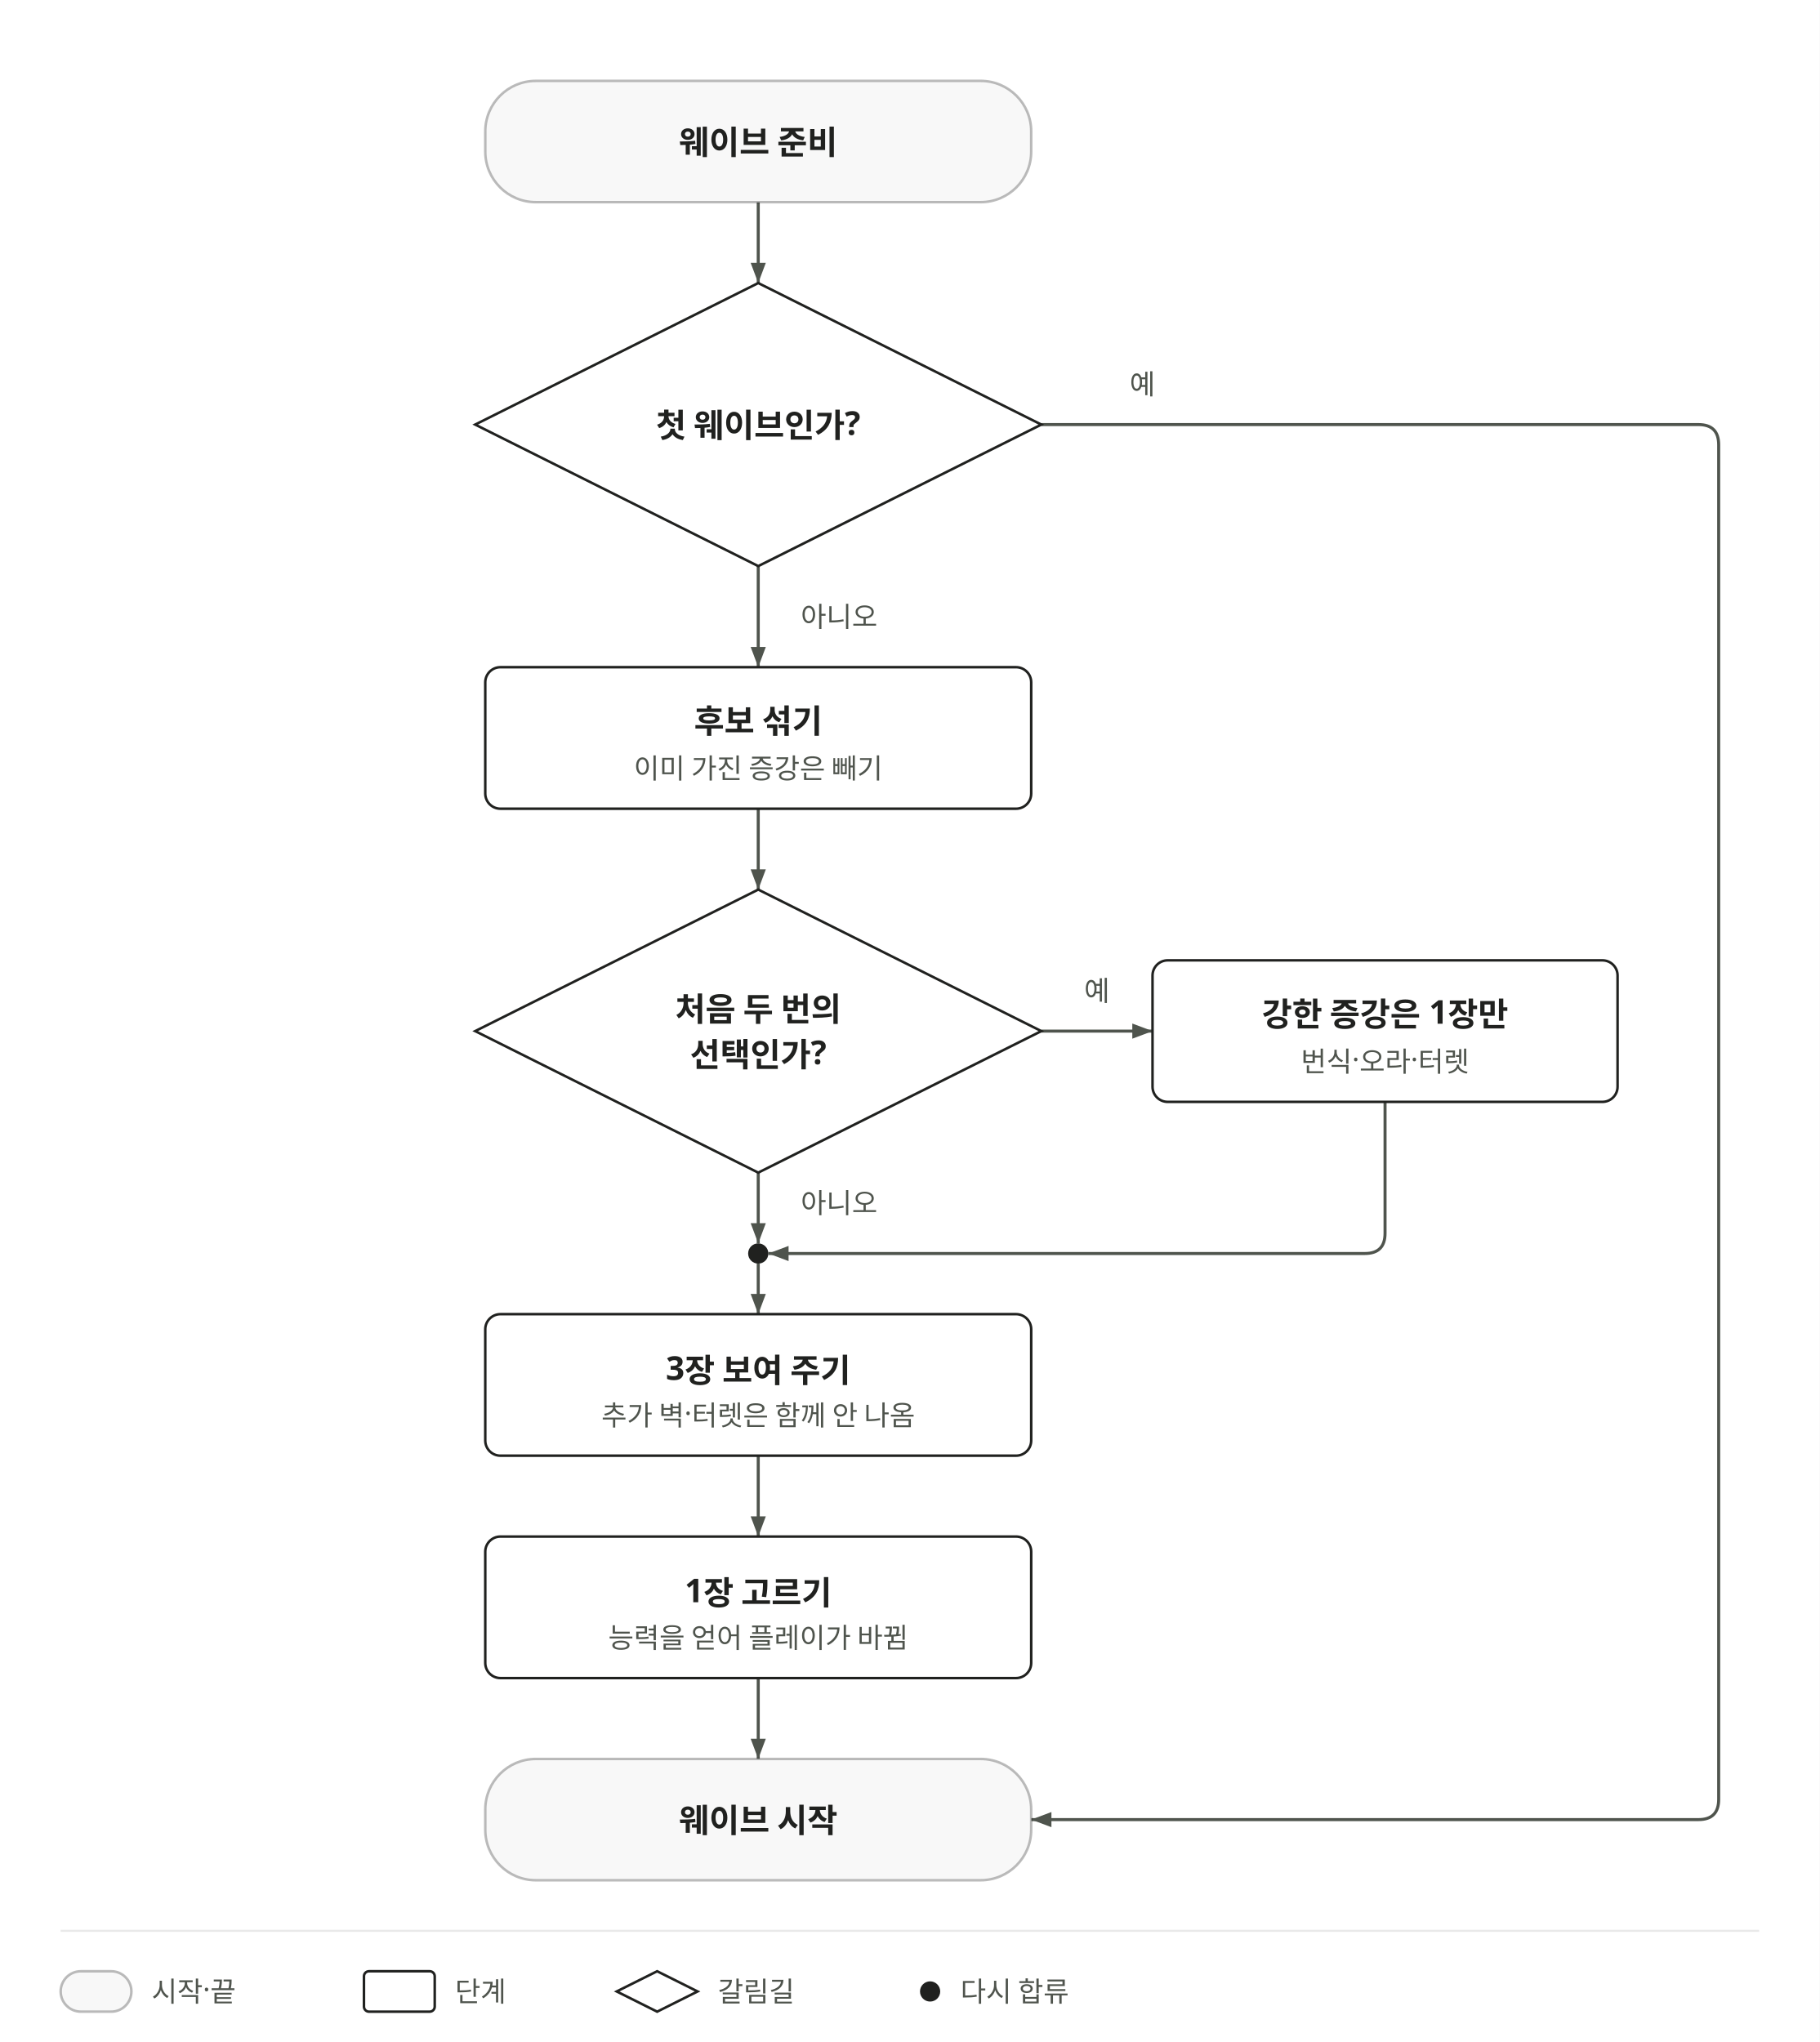
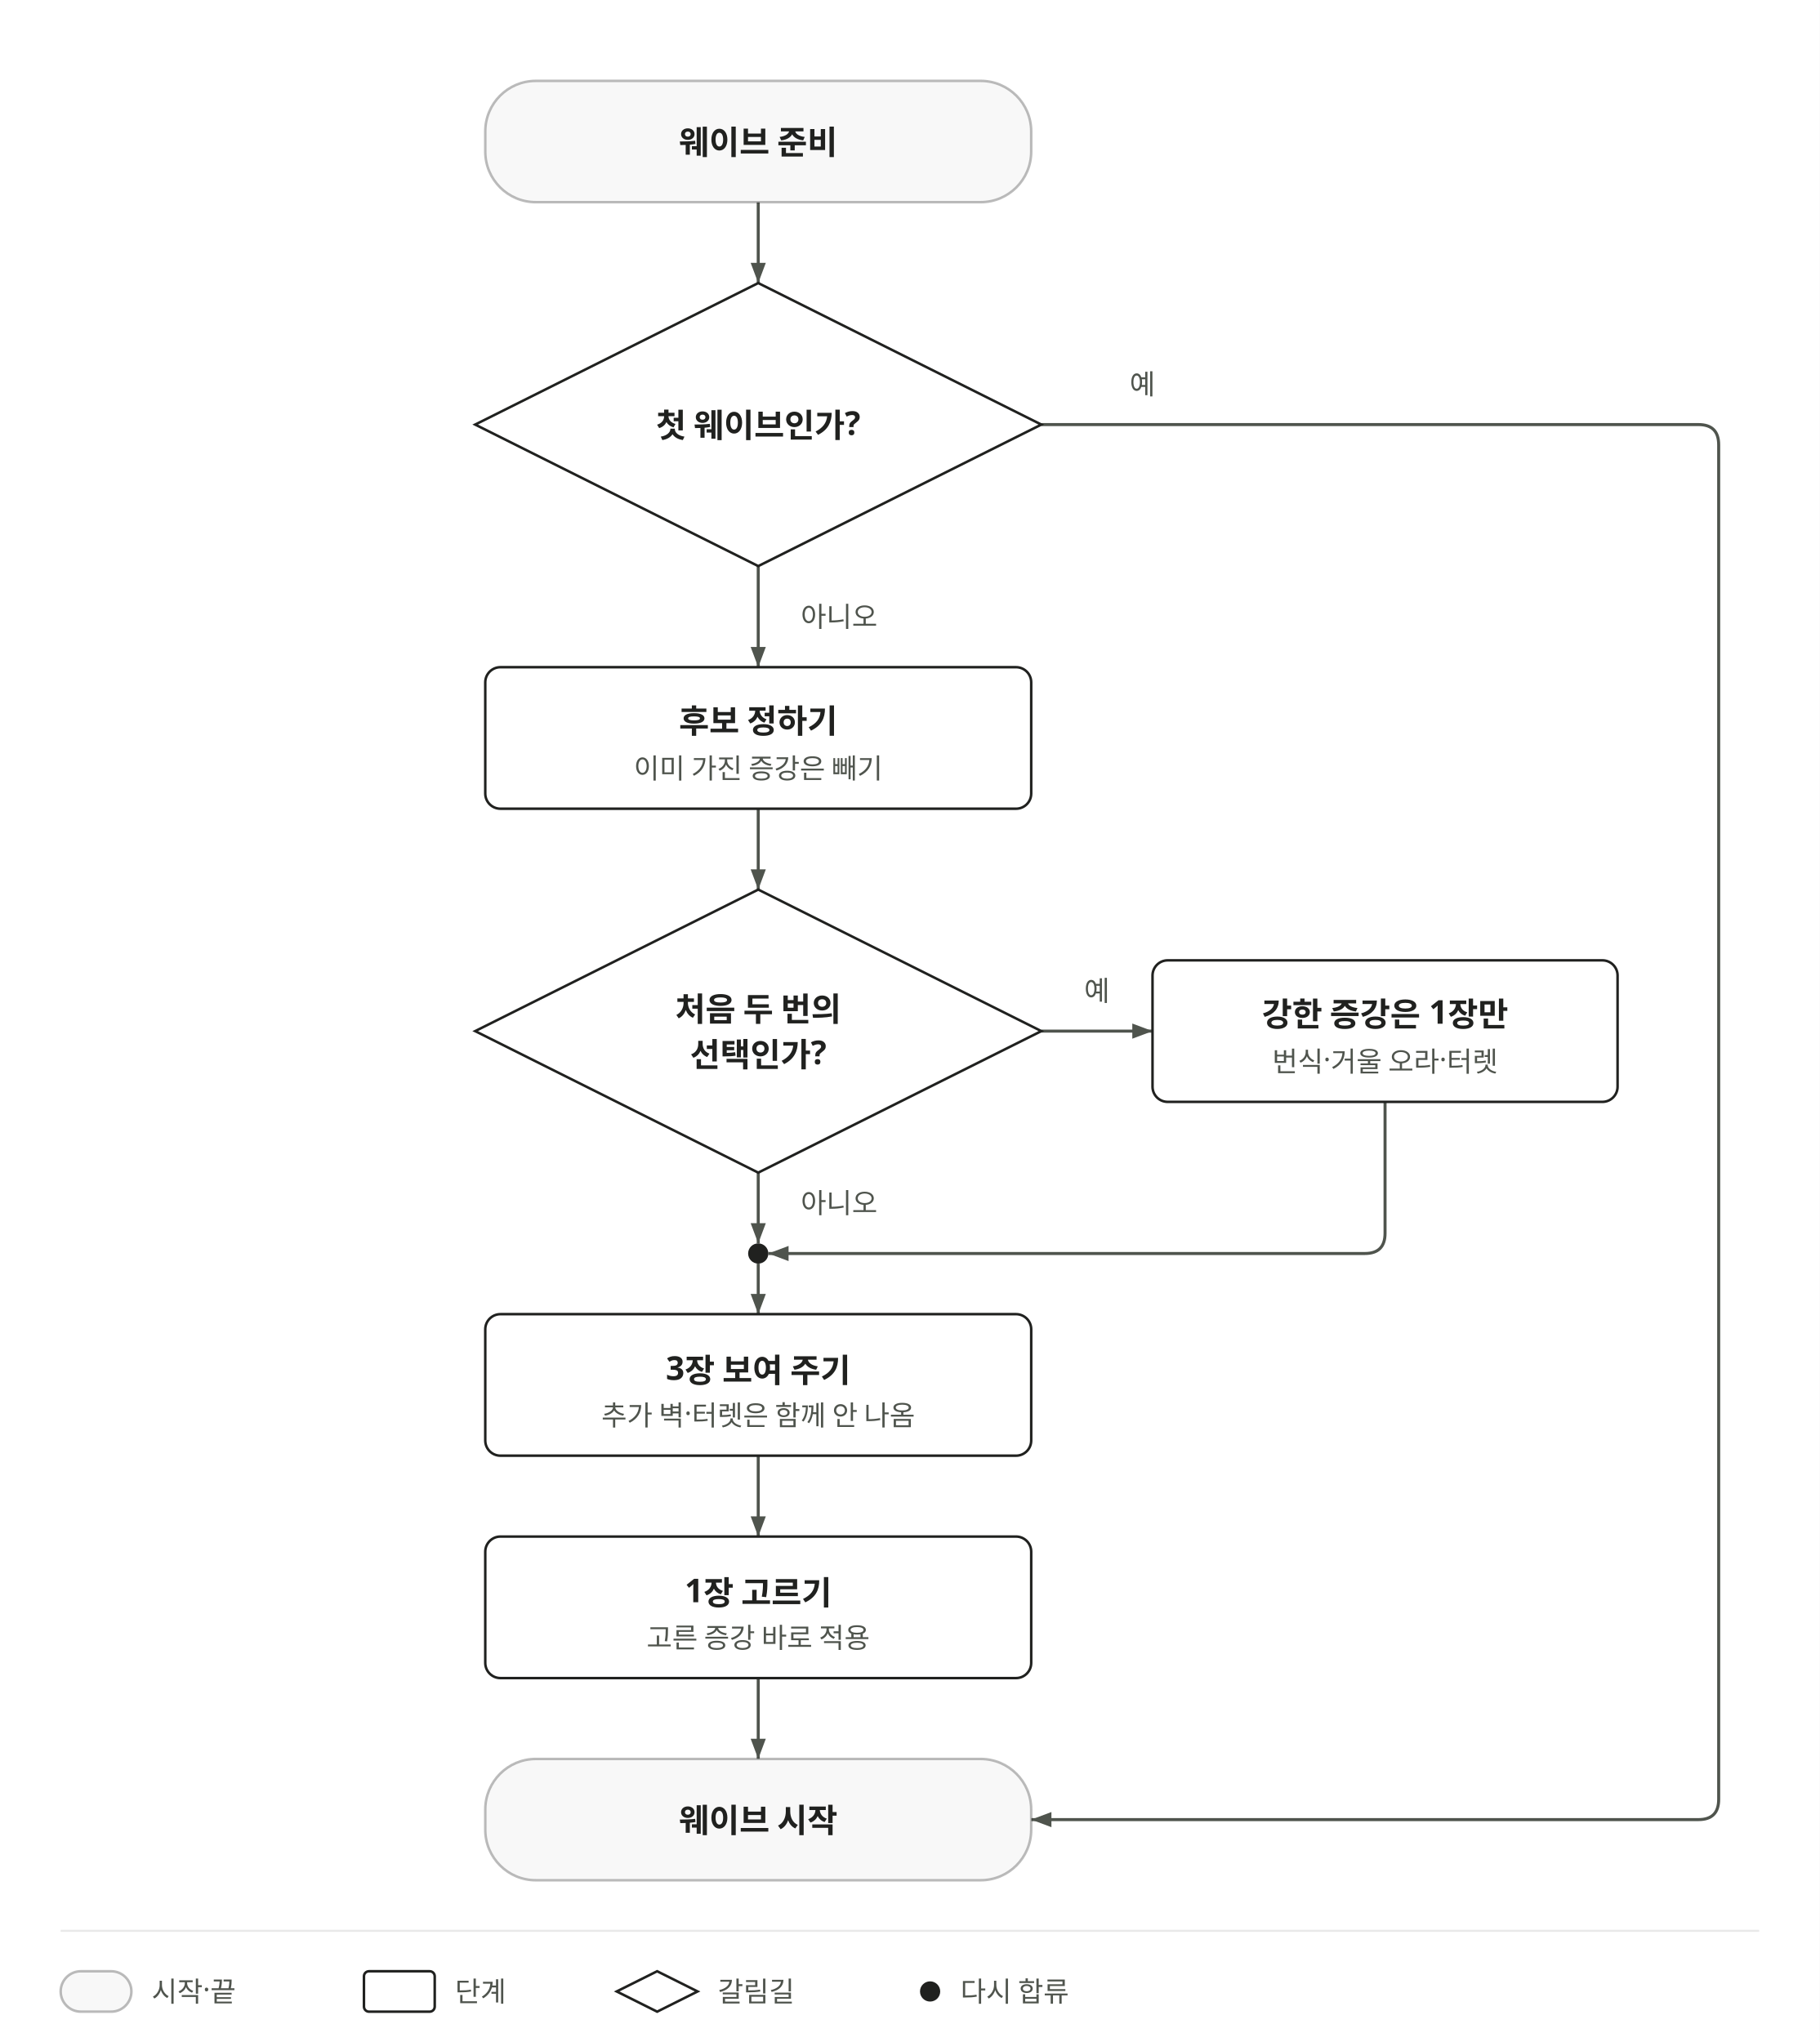
<svg xmlns="http://www.w3.org/2000/svg" viewBox="0 0 720 808">
  <rect width="100%" height="100%" fill="#ffffff" />
  <path d="M300,80 L300,112" fill="none" stroke="#4f544d" stroke-width="1.2" />
  <polygon points="300,112 297,104 303,104" fill="#4f544d" />
  <path d="M412,168 L672,168 Q680,168 680,176 L680,712 Q680,720 672,720 L408,720" fill="none" stroke="#4f544d" stroke-width="1.2" />
  <polygon points="408,720 416,717 416,723" fill="#4f544d" />
  <path d="M300,224 L300,264" fill="none" stroke="#4f544d" stroke-width="1.2" />
  <polygon points="300,264 297,256 303,256" fill="#4f544d" />
  <path d="M300,320 L300,352" fill="none" stroke="#4f544d" stroke-width="1.2" />
  <polygon points="300,352 297,344 303,344" fill="#4f544d" />
  <path d="M412,408 L456,408" fill="none" stroke="#4f544d" stroke-width="1.2" />
  <polygon points="456,408 448,405 448,411" fill="#4f544d" />
  <path d="M300,464 L300,492" fill="none" stroke="#4f544d" stroke-width="1.2" />
  <polygon points="300,492 297,484 303,484" fill="#4f544d" />
  <path d="M548,436 L548,488 Q548,496 540,496 L304,496" fill="none" stroke="#4f544d" stroke-width="1.2" />
  <polygon points="304,496 312,493 312,499" fill="#4f544d" />
  <path d="M300,500 L300,520" fill="none" stroke="#4f544d" stroke-width="1.2" />
  <polygon points="300,520 297,512 303,512" fill="#4f544d" />
  <path d="M300,576 L300,608" fill="none" stroke="#4f544d" stroke-width="1.2" />
  <polygon points="300,608 297,600 303,600" fill="#4f544d" />
  <path d="M300,664 L300,696" fill="none" stroke="#4f544d" stroke-width="1.2" />
  <polygon points="300,696 297,688 303,688" fill="#4f544d" />
  <rect x="440" y="144" width="24" height="16" rx="2" fill="#ffffff" />
  <text x="452" y="156" fill="#4f544d" font-size="11" font-weight="500" font-family="'Noto Sans KR', 'Apple SD Gothic Neo', 'Malgun Gothic', sans-serif" text-anchor="middle">예</text>
  <rect x="308" y="236" width="48" height="16" rx="2" fill="#ffffff" />
  <text x="332" y="248" fill="#4f544d" font-size="11" font-weight="500" font-family="'Noto Sans KR', 'Apple SD Gothic Neo', 'Malgun Gothic', sans-serif" text-anchor="middle">아니오</text>
  <rect x="422" y="384" width="24" height="16" rx="2" fill="#ffffff" />
  <text x="434" y="396" fill="#4f544d" font-size="11" font-weight="500" font-family="'Noto Sans KR', 'Apple SD Gothic Neo', 'Malgun Gothic', sans-serif" text-anchor="middle">예</text>
  <rect x="308" y="468" width="48" height="16" rx="2" fill="#ffffff" />
  <text x="332" y="480" fill="#4f544d" font-size="11" font-weight="500" font-family="'Noto Sans KR', 'Apple SD Gothic Neo', 'Malgun Gothic', sans-serif" text-anchor="middle">아니오</text>
  <rect x="192" y="32" width="216" height="48" rx="20" fill="#ffffff" />
  <rect x="192" y="32" width="216" height="48" rx="20" fill="rgba(32,33,31,.03)" stroke="rgba(32,33,31,.30)" stroke-width="1" />
  <text x="300" y="61" fill="#20211f" font-size="13" font-weight="800" font-family="'Noto Sans KR', 'Apple SD Gothic Neo', 'Malgun Gothic', sans-serif" text-anchor="middle">웨이브 준비</text>
  <polygon points="300,112 412,168 300,224 188,168" fill="#ffffff" stroke="#20211f" stroke-width="1" />
  <text x="300" y="173" fill="#20211f" font-size="13" font-weight="800" font-family="'Noto Sans KR', 'Apple SD Gothic Neo', 'Malgun Gothic', sans-serif" text-anchor="middle">첫 웨이브인가?</text>
  <rect x="192" y="264" width="216" height="56" rx="6" fill="#ffffff" />
  <rect x="192" y="264" width="216" height="56" rx="6" fill="#ffffff" stroke="#20211f" stroke-width="1" />
-   <text x="300" y="290" fill="#20211f" font-size="13" font-weight="800" font-family="'Noto Sans KR', 'Apple SD Gothic Neo', 'Malgun Gothic', sans-serif" text-anchor="middle">후보 섞기</text>
+   <text x="300" y="290" fill="#20211f" font-size="13" font-weight="800" font-family="'Noto Sans KR', 'Apple SD Gothic Neo', 'Malgun Gothic', sans-serif" text-anchor="middle">후보 정하기</text>
  <text x="300" y="308" fill="#4f544d" font-size="11" font-weight="500" font-family="'Noto Sans KR', 'Apple SD Gothic Neo', 'Malgun Gothic', sans-serif" text-anchor="middle">이미 가진 증강은 빼기</text>
  <polygon points="300,352 412,408 300,464 188,408" fill="#ffffff" stroke="#20211f" stroke-width="1" />
  <text x="300" y="404" fill="#20211f" font-size="13" font-weight="800" font-family="'Noto Sans KR', 'Apple SD Gothic Neo', 'Malgun Gothic', sans-serif" text-anchor="middle">처음 두 번의</text>
  <text x="300" y="422" fill="#20211f" font-size="13" font-weight="800" font-family="'Noto Sans KR', 'Apple SD Gothic Neo', 'Malgun Gothic', sans-serif" text-anchor="middle">선택인가?</text>
  <rect x="456" y="380" width="184" height="56" rx="6" fill="#ffffff" />
  <rect x="456" y="380" width="184" height="56" rx="6" fill="#ffffff" stroke="#20211f" stroke-width="1" />
  <text x="548" y="406" fill="#20211f" font-size="13" font-weight="800" font-family="'Noto Sans KR', 'Apple SD Gothic Neo', 'Malgun Gothic', sans-serif" text-anchor="middle">강한 증강은 1장만</text>
-   <text x="548" y="424" fill="#4f544d" font-size="11" font-weight="500" font-family="'Noto Sans KR', 'Apple SD Gothic Neo', 'Malgun Gothic', sans-serif" text-anchor="middle">번식·오라·터렛</text>
+   <text x="548" y="424" fill="#4f544d" font-size="11" font-weight="500" font-family="'Noto Sans KR', 'Apple SD Gothic Neo', 'Malgun Gothic', sans-serif" text-anchor="middle">번식·거울 오라·터렛</text>
  <rect x="192" y="520" width="216" height="56" rx="6" fill="#ffffff" />
  <rect x="192" y="520" width="216" height="56" rx="6" fill="#ffffff" stroke="#20211f" stroke-width="1" />
  <text x="300" y="546" fill="#20211f" font-size="13" font-weight="800" font-family="'Noto Sans KR', 'Apple SD Gothic Neo', 'Malgun Gothic', sans-serif" text-anchor="middle">3장 보여 주기</text>
  <text x="300" y="564" fill="#4f544d" font-size="11" font-weight="500" font-family="'Noto Sans KR', 'Apple SD Gothic Neo', 'Malgun Gothic', sans-serif" text-anchor="middle">추가 벽·터렛은 함께 안 나옴</text>
  <rect x="192" y="608" width="216" height="56" rx="6" fill="#ffffff" />
  <rect x="192" y="608" width="216" height="56" rx="6" fill="#ffffff" stroke="#20211f" stroke-width="1" />
  <text x="300" y="634" fill="#20211f" font-size="13" font-weight="800" font-family="'Noto Sans KR', 'Apple SD Gothic Neo', 'Malgun Gothic', sans-serif" text-anchor="middle">1장 고르기</text>
-   <text x="300" y="652" fill="#4f544d" font-size="11" font-weight="500" font-family="'Noto Sans KR', 'Apple SD Gothic Neo', 'Malgun Gothic', sans-serif" text-anchor="middle">능력을 얻어 플레이가 바뀜</text>
+   <text x="300" y="652" fill="#4f544d" font-size="11" font-weight="500" font-family="'Noto Sans KR', 'Apple SD Gothic Neo', 'Malgun Gothic', sans-serif" text-anchor="middle">고른 증강 바로 적용</text>
  <rect x="192" y="696" width="216" height="48" rx="20" fill="#ffffff" />
  <rect x="192" y="696" width="216" height="48" rx="20" fill="rgba(32,33,31,.03)" stroke="rgba(32,33,31,.30)" stroke-width="1" />
  <text x="300" y="725" fill="#20211f" font-size="13" font-weight="800" font-family="'Noto Sans KR', 'Apple SD Gothic Neo', 'Malgun Gothic', sans-serif" text-anchor="middle">웨이브 시작</text>
  <circle cx="300" cy="496" r="4" fill="#20211f" />
  <line x1="24" y1="764" x2="696" y2="764" stroke="rgba(32,33,31,.10)" stroke-width="0.8" />
  <rect x="24" y="780" width="28" height="16" rx="8" fill="rgba(32,33,31,.03)" stroke="rgba(32,33,31,.30)" stroke-width="1" />
  <text x="60" y="792" fill="#4f544d" font-size="11" font-weight="500" font-family="'Noto Sans KR', 'Apple SD Gothic Neo', 'Malgun Gothic', sans-serif" text-anchor="start">시작·끝</text>
  <rect x="144" y="780" width="28" height="16" rx="2" fill="#ffffff" stroke="#20211f" stroke-width="1" />
  <text x="180" y="792" fill="#4f544d" font-size="11" font-weight="500" font-family="'Noto Sans KR', 'Apple SD Gothic Neo', 'Malgun Gothic', sans-serif" text-anchor="start">단계</text>
  <polygon points="244,788 260,780 276,788 260,796" fill="#ffffff" stroke="#20211f" stroke-width="1" />
  <text x="284" y="792" fill="#4f544d" font-size="11" font-weight="500" font-family="'Noto Sans KR', 'Apple SD Gothic Neo', 'Malgun Gothic', sans-serif" text-anchor="start">갈림길</text>
  <circle cx="368" cy="788" r="4" fill="#20211f" />
  <text x="380" y="792" fill="#4f544d" font-size="11" font-weight="500" font-family="'Noto Sans KR', 'Apple SD Gothic Neo', 'Malgun Gothic', sans-serif" text-anchor="start">다시 합류</text>
</svg>
